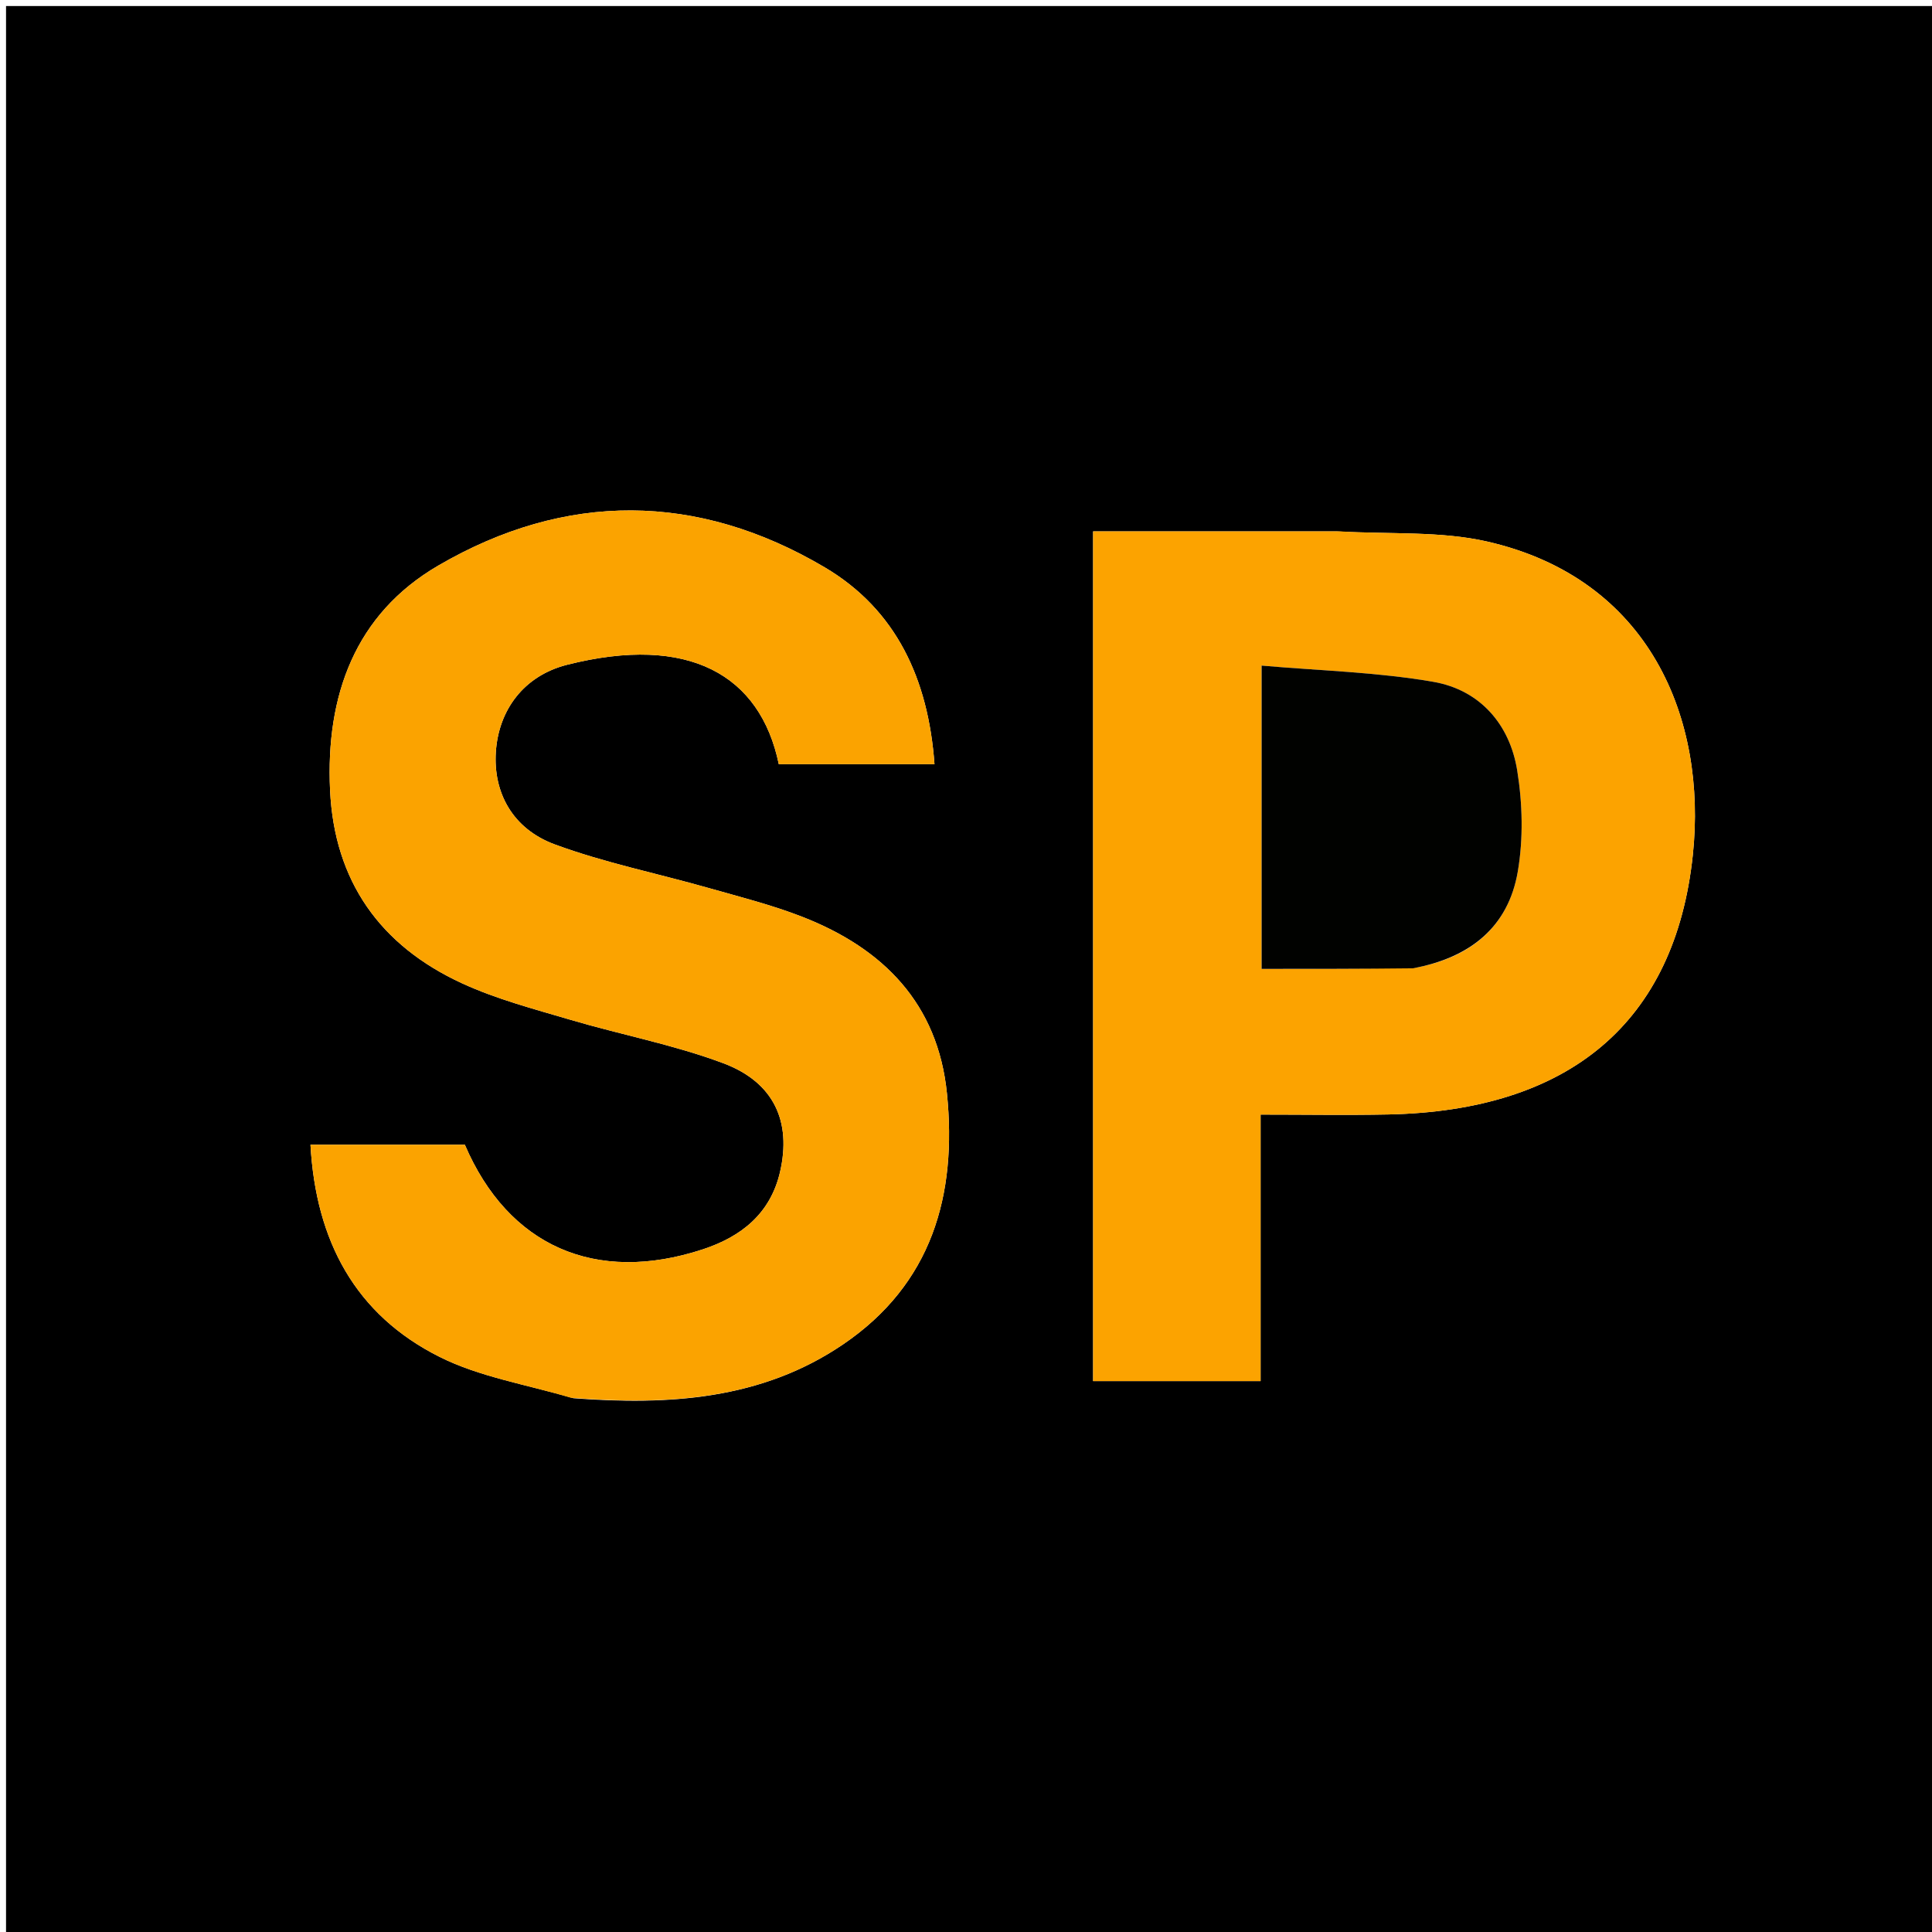
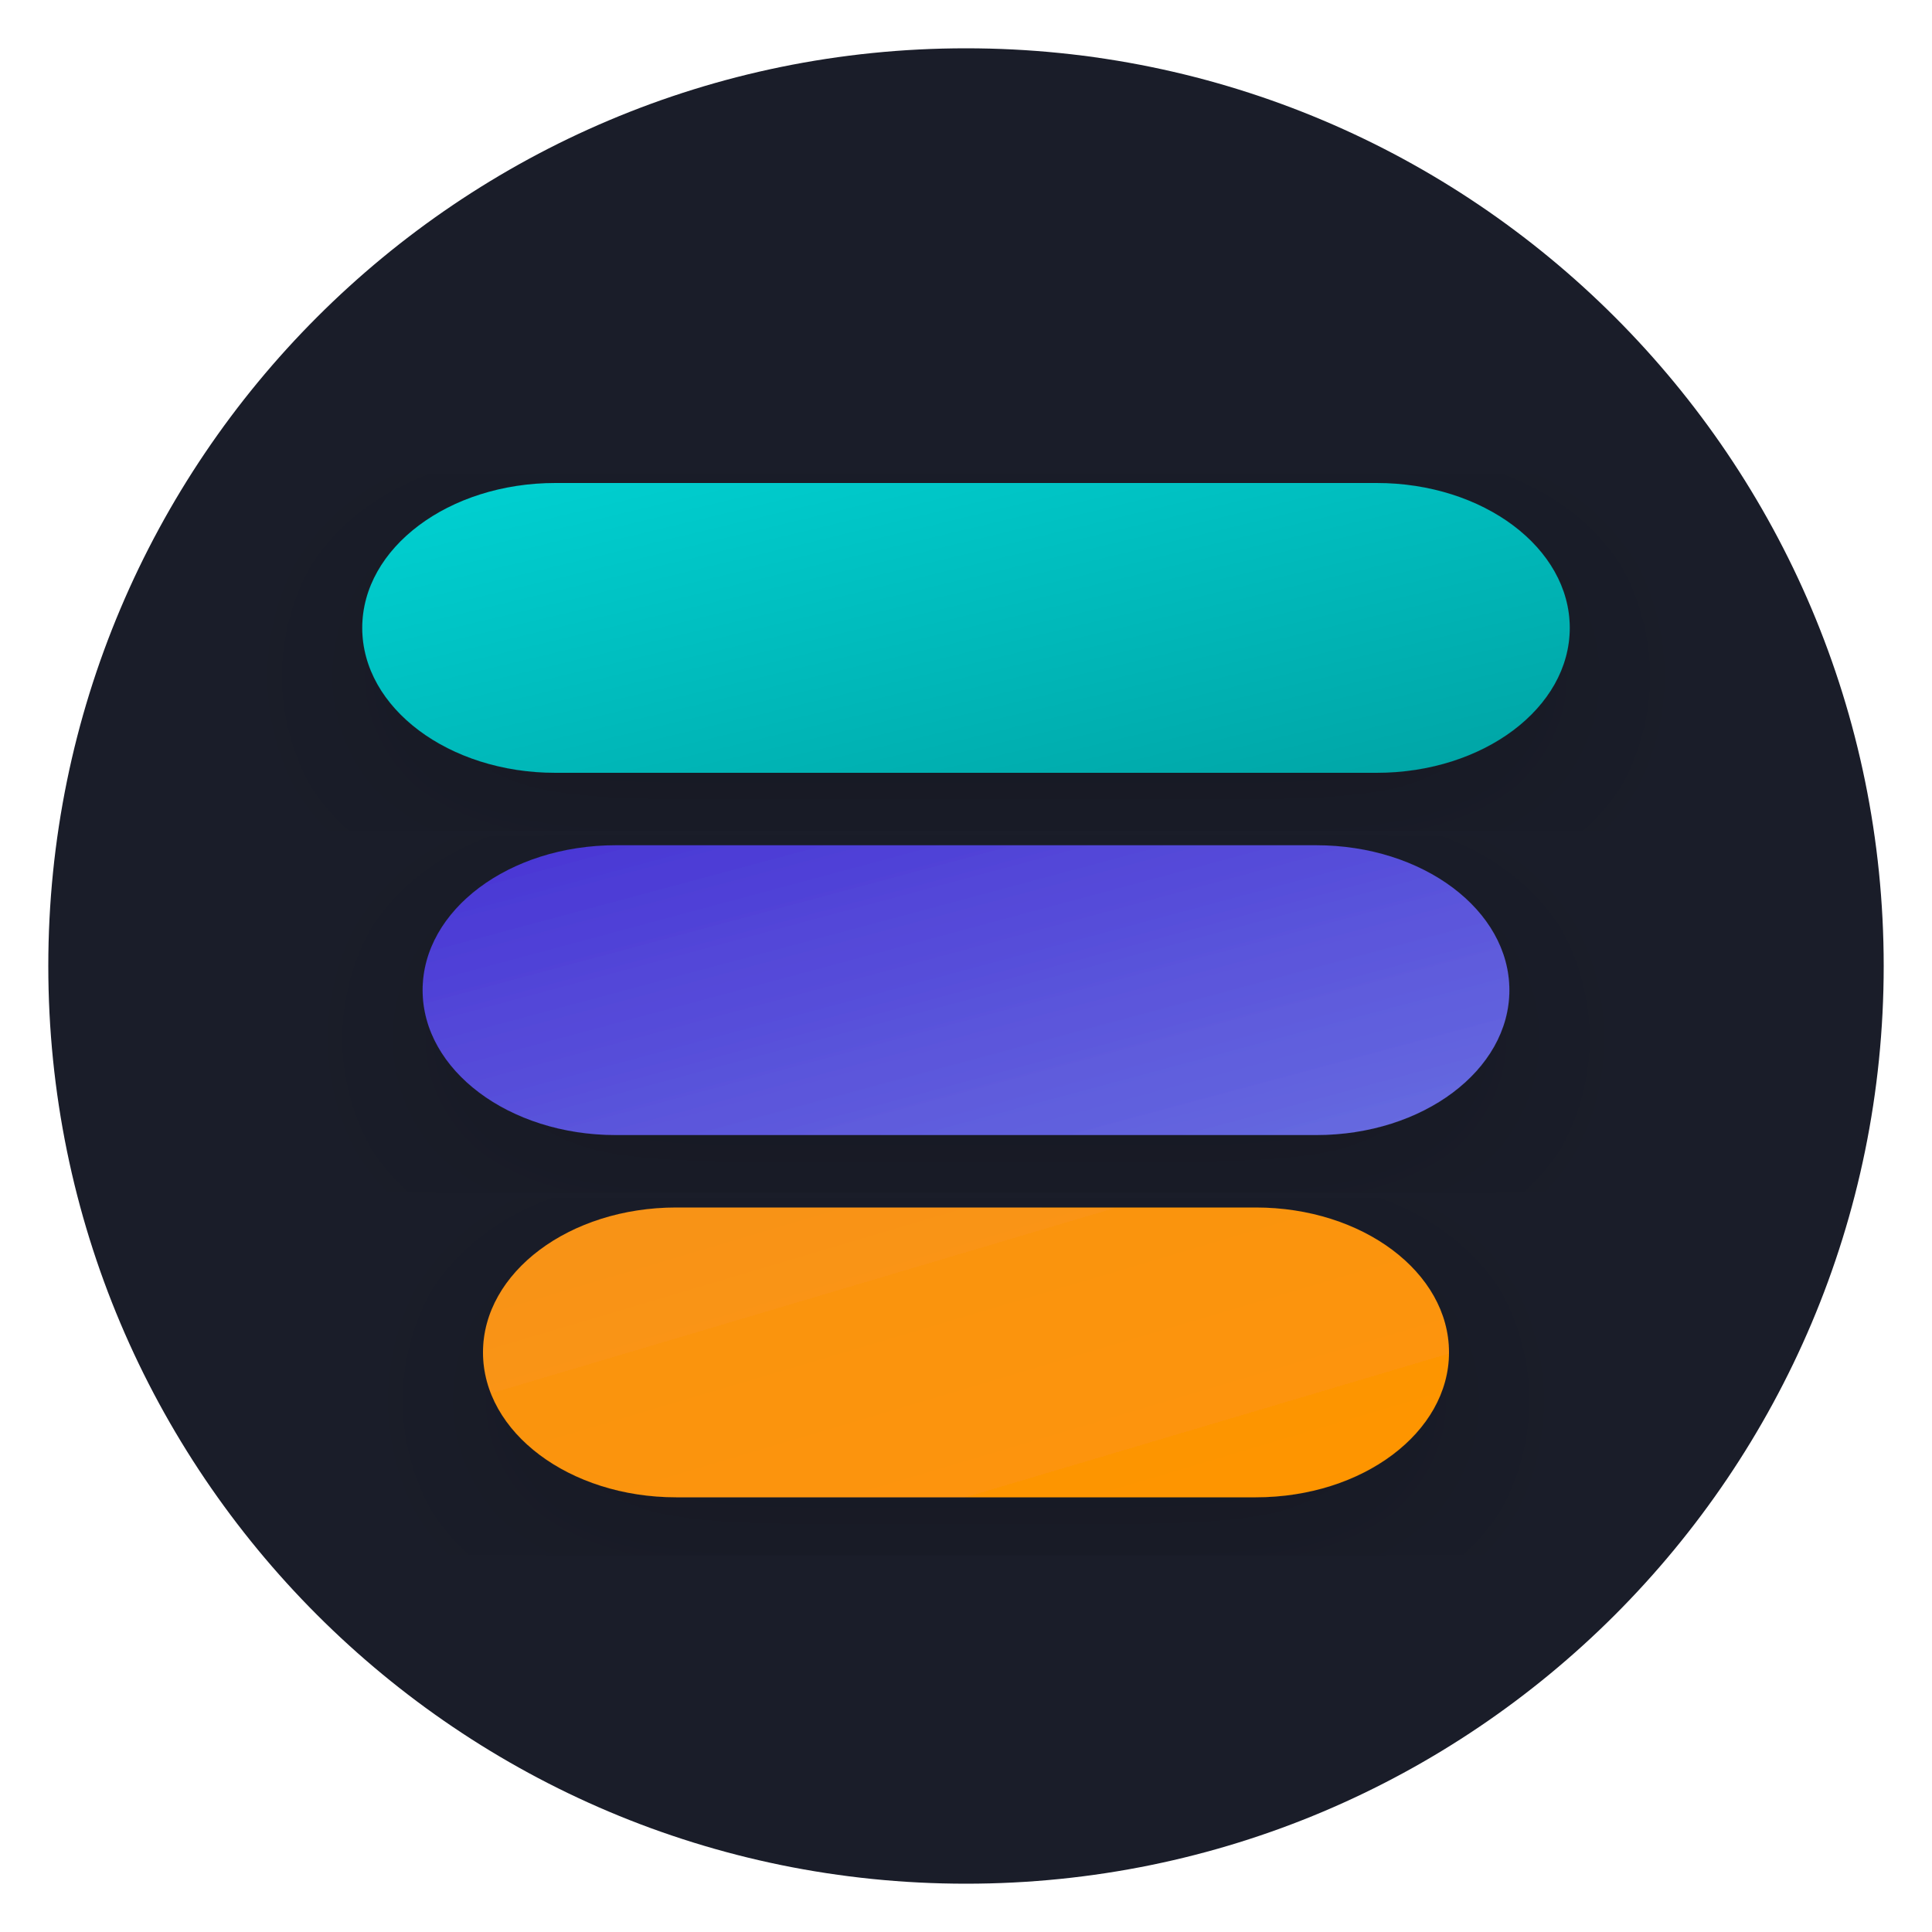
- <svg xmlns="http://www.w3.org/2000/svg" version="1.1" id="Layer_1" x="0px" y="0px" width="100%" viewBox="0 0 320 320" enable-background="new 0 0 320 320" xml:space="preserve">
-   <path fill="#000000" opacity="1" stroke="none" d=" M154,321   C102.667,321 51.833,321 1,321   C1,214.333 1,107.667 1,1   C107.667,1 214.333,1 321,1   C321,107.667 321,214.333 321,321   C265.5,321 210,321 154,321  M95.004,231.595   C110.713,232.771 126.091,231.875 139.635,222.675   C154.367,212.669 158.538,197.94 156.844,181.109   C155.347,166.233 146.309,157.099 132.934,151.872   C127.852,149.885 122.51,148.542 117.246,147.046   C108.798,144.646 100.12,142.896 91.91,139.869   C84.856,137.269 81.694,131.251 82.128,124.555   C82.575,117.647 86.712,111.928 93.959,110.1   C114.075,105.024 125.912,111.767 128.992,126.571   C137.566,126.571 146.102,126.571 154.78,126.571   C153.763,112.521 148.474,100.987 136.588,93.962   C115.52,81.51 93.661,81.394 72.588,93.678   C58.781,101.725 53.941,115.255 54.668,130.859   C55.372,145.989 63.002,156.637 76.528,162.868   C82.215,165.488 88.39,167.109 94.429,168.893   C102.859,171.385 111.585,173.029 119.786,176.1   C128.233,179.262 131.12,185.818 129.196,194.124   C127.595,201.032 122.763,204.838 116.416,206.927   C98.604,212.788 84.174,206.358 76.994,189.606   C68.537,189.606 60.144,189.606 51.425,189.606   C52.313,205.527 58.843,217.76 72.846,224.762   C79.408,228.044 86.995,229.273 95.004,231.595  M221.5,88.017   C208.05,88.017 194.601,88.017 181.054,88.017   C181.054,135.256 181.054,181.961 181.054,228.75   C190.301,228.75 199.219,228.75 208.793,228.75   C208.793,213.961 208.793,199.414 208.793,184.61   C216.269,184.61 223.09,184.725 229.906,184.59   C259.879,183.996 277.46,169.408 280.387,141.594   C282.751,119.131 273.314,95.849 246.315,89.695   C238.647,87.948 230.452,88.513 221.5,88.017  z" />
-   <path fill="#FBA300" opacity="1" stroke="none" d=" M94.561,231.513   C86.995,229.273 79.408,228.044 72.846,224.762   C58.843,217.76 52.313,205.527 51.425,189.606   C60.144,189.606 68.537,189.606 76.994,189.606   C84.174,206.358 98.604,212.788 116.416,206.927   C122.763,204.838 127.595,201.032 129.196,194.124   C131.12,185.818 128.233,179.262 119.786,176.1   C111.585,173.029 102.859,171.385 94.429,168.893   C88.39,167.109 82.215,165.488 76.528,162.868   C63.002,156.637 55.372,145.989 54.668,130.859   C53.941,115.255 58.781,101.725 72.588,93.678   C93.661,81.394 115.52,81.51 136.588,93.962   C148.474,100.987 153.763,112.521 154.78,126.571   C146.102,126.571 137.566,126.571 128.992,126.571   C125.912,111.767 114.075,105.024 93.959,110.1   C86.712,111.928 82.575,117.647 82.128,124.555   C81.694,131.251 84.856,137.269 91.91,139.869   C100.12,142.896 108.798,144.646 117.246,147.046   C122.51,148.542 127.852,149.885 132.934,151.872   C146.309,157.099 155.347,166.233 156.844,181.109   C158.538,197.94 154.367,212.669 139.635,222.675   C126.091,231.875 110.713,232.771 94.561,231.513  z" />
-   <path fill="#FCA300" opacity="1" stroke="none" d=" M221.999,88.017   C230.452,88.513 238.647,87.948 246.315,89.695   C273.314,95.849 282.751,119.131 280.387,141.594   C277.46,169.408 259.879,183.996 229.906,184.59   C223.09,184.725 216.269,184.61 208.793,184.61   C208.793,199.414 208.793,213.961 208.793,228.75   C199.219,228.75 190.301,228.75 181.054,228.75   C181.054,181.961 181.054,135.256 181.054,88.017   C194.601,88.017 208.05,88.017 221.999,88.017  M234.442,160.286   C243.532,158.628 249.824,153.53 251.394,144.357   C252.326,138.912 252.182,133.054 251.293,127.582   C250.047,119.916 245.081,114.263 237.409,112.933   C228.055,111.312 218.46,111.078 208.963,110.244   C208.963,128.006 208.963,144.387 208.963,160.477   C217.406,160.477 225.504,160.477 234.442,160.286  z" />
-   <path fill="#010200" opacity="1" stroke="none" d=" M234.022,160.381   C225.504,160.477 217.406,160.477 208.963,160.477   C208.963,144.387 208.963,128.006 208.963,110.244   C218.46,111.078 228.055,111.312 237.409,112.933   C245.081,114.263 250.047,119.916 251.293,127.582   C252.182,133.054 252.326,138.912 251.394,144.357   C249.824,153.53 243.532,158.628 234.022,160.381  z" />
+ <svg xmlns="http://www.w3.org/2000/svg" width="80" height="80" viewBox="0 0 80 80">
+   <defs>
+     <linearGradient id="tealGradient" x1="0%" y1="0%" x2="100%" y2="100%">
+       <stop offset="0%" style="stop-color:#00d2d3;stop-opacity:1" />
+       <stop offset="100%" style="stop-color:#01a3a4;stop-opacity:1" />
+     </linearGradient>
+     <linearGradient id="purpleGradient" x1="0%" y1="0%" x2="100%" y2="100%">
+       <stop offset="0%" style="stop-color:#4834d4;stop-opacity:1" />
+       <stop offset="100%" style="stop-color:#686de0;stop-opacity:1" />
+     </linearGradient>
+     <linearGradient id="orangeGradient" x1="0%" y1="0%" x2="100%" y2="100%">
+       <stop offset="0%" style="stop-color:#f7931a;stop-opacity:1" />
+       <stop offset="100%" style="stop-color:#ff9500;stop-opacity:1" />
+     </linearGradient>
+     <filter id="dropShadow" x="-20%" y="-20%" width="140%" height="140%">
+       <feDropShadow dx="0" dy="2" stdDeviation="4" flood-color="rgba(0,0,0,0.15)" />
+     </filter>
+   </defs>
+   <circle cx="40" cy="40" r="38" fill="#1a1d29" stroke="none" />
+   <rect x="15" y="20" width="50" height="12" rx="8" ry="8" fill="url(#tealGradient)" filter="url(#dropShadow)" transform="perspective(100) rotateX(45)" />
+   <rect x="17.5" y="35" width="45" height="12" rx="8" ry="8" fill="url(#purpleGradient)" filter="url(#dropShadow)" transform="perspective(100) rotateX(45)" />
+   <rect x="20" y="50" width="40" height="12" rx="8" ry="8" fill="url(#orangeGradient)" filter="url(#dropShadow)" transform="perspective(100) rotateX(45)" />
</svg>
